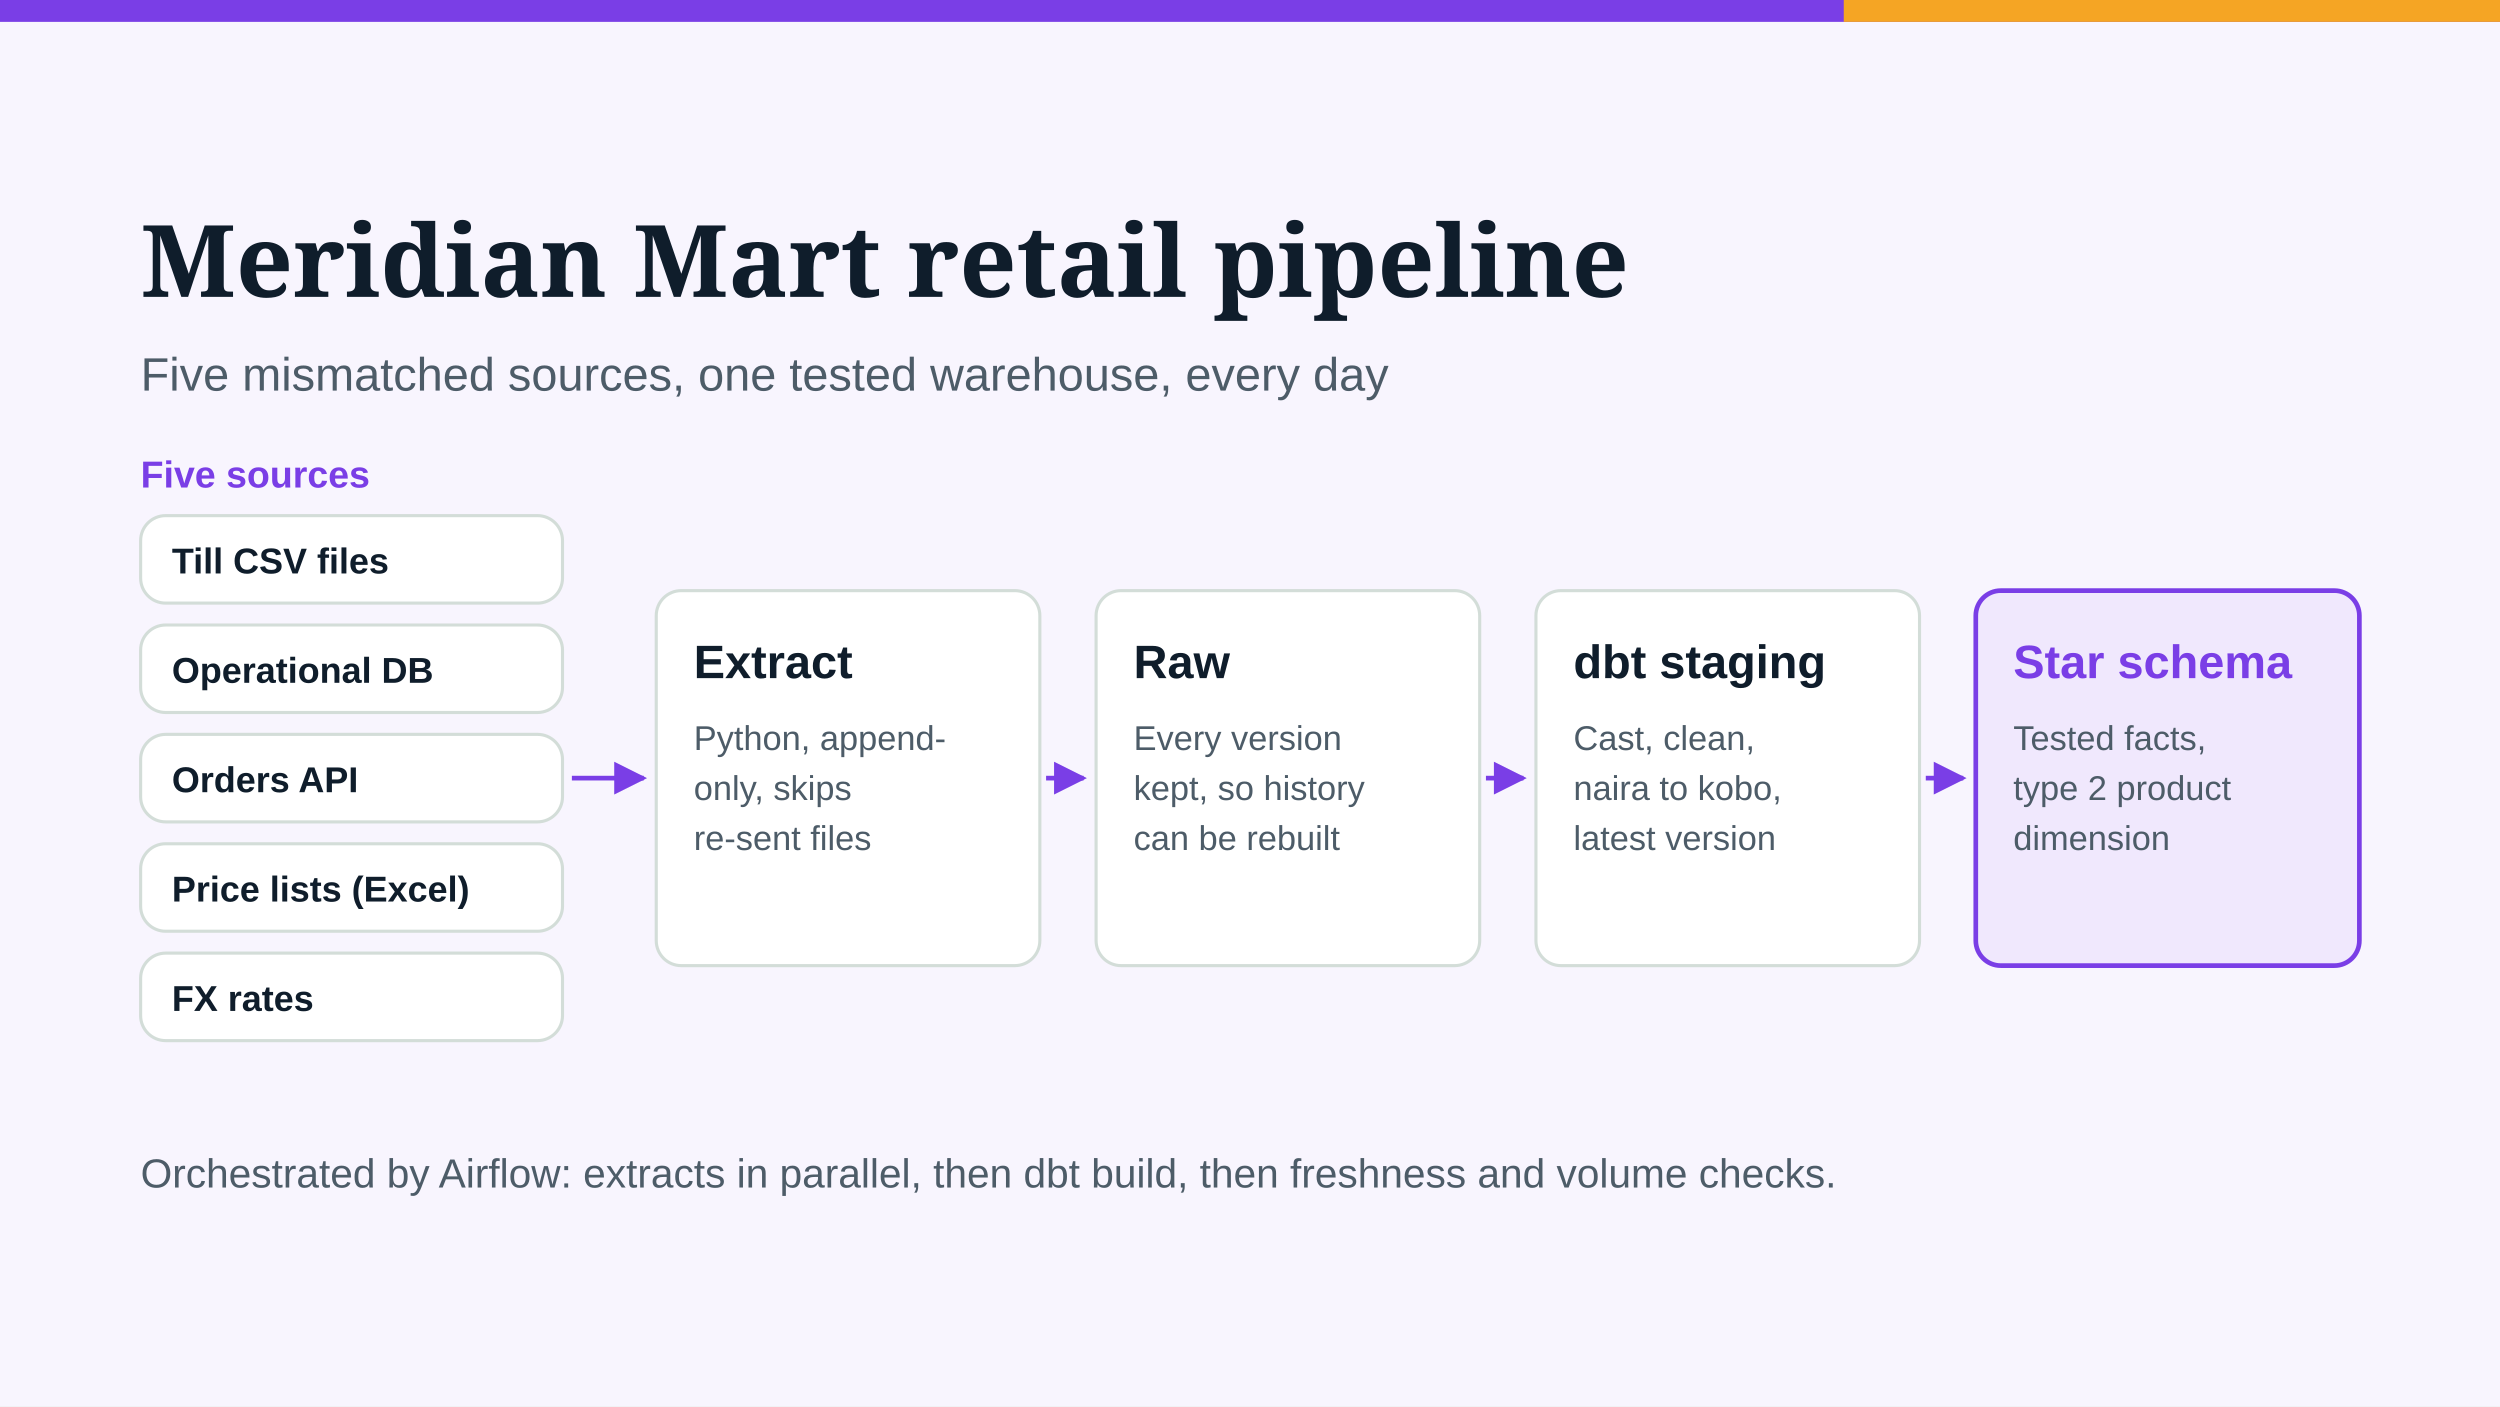
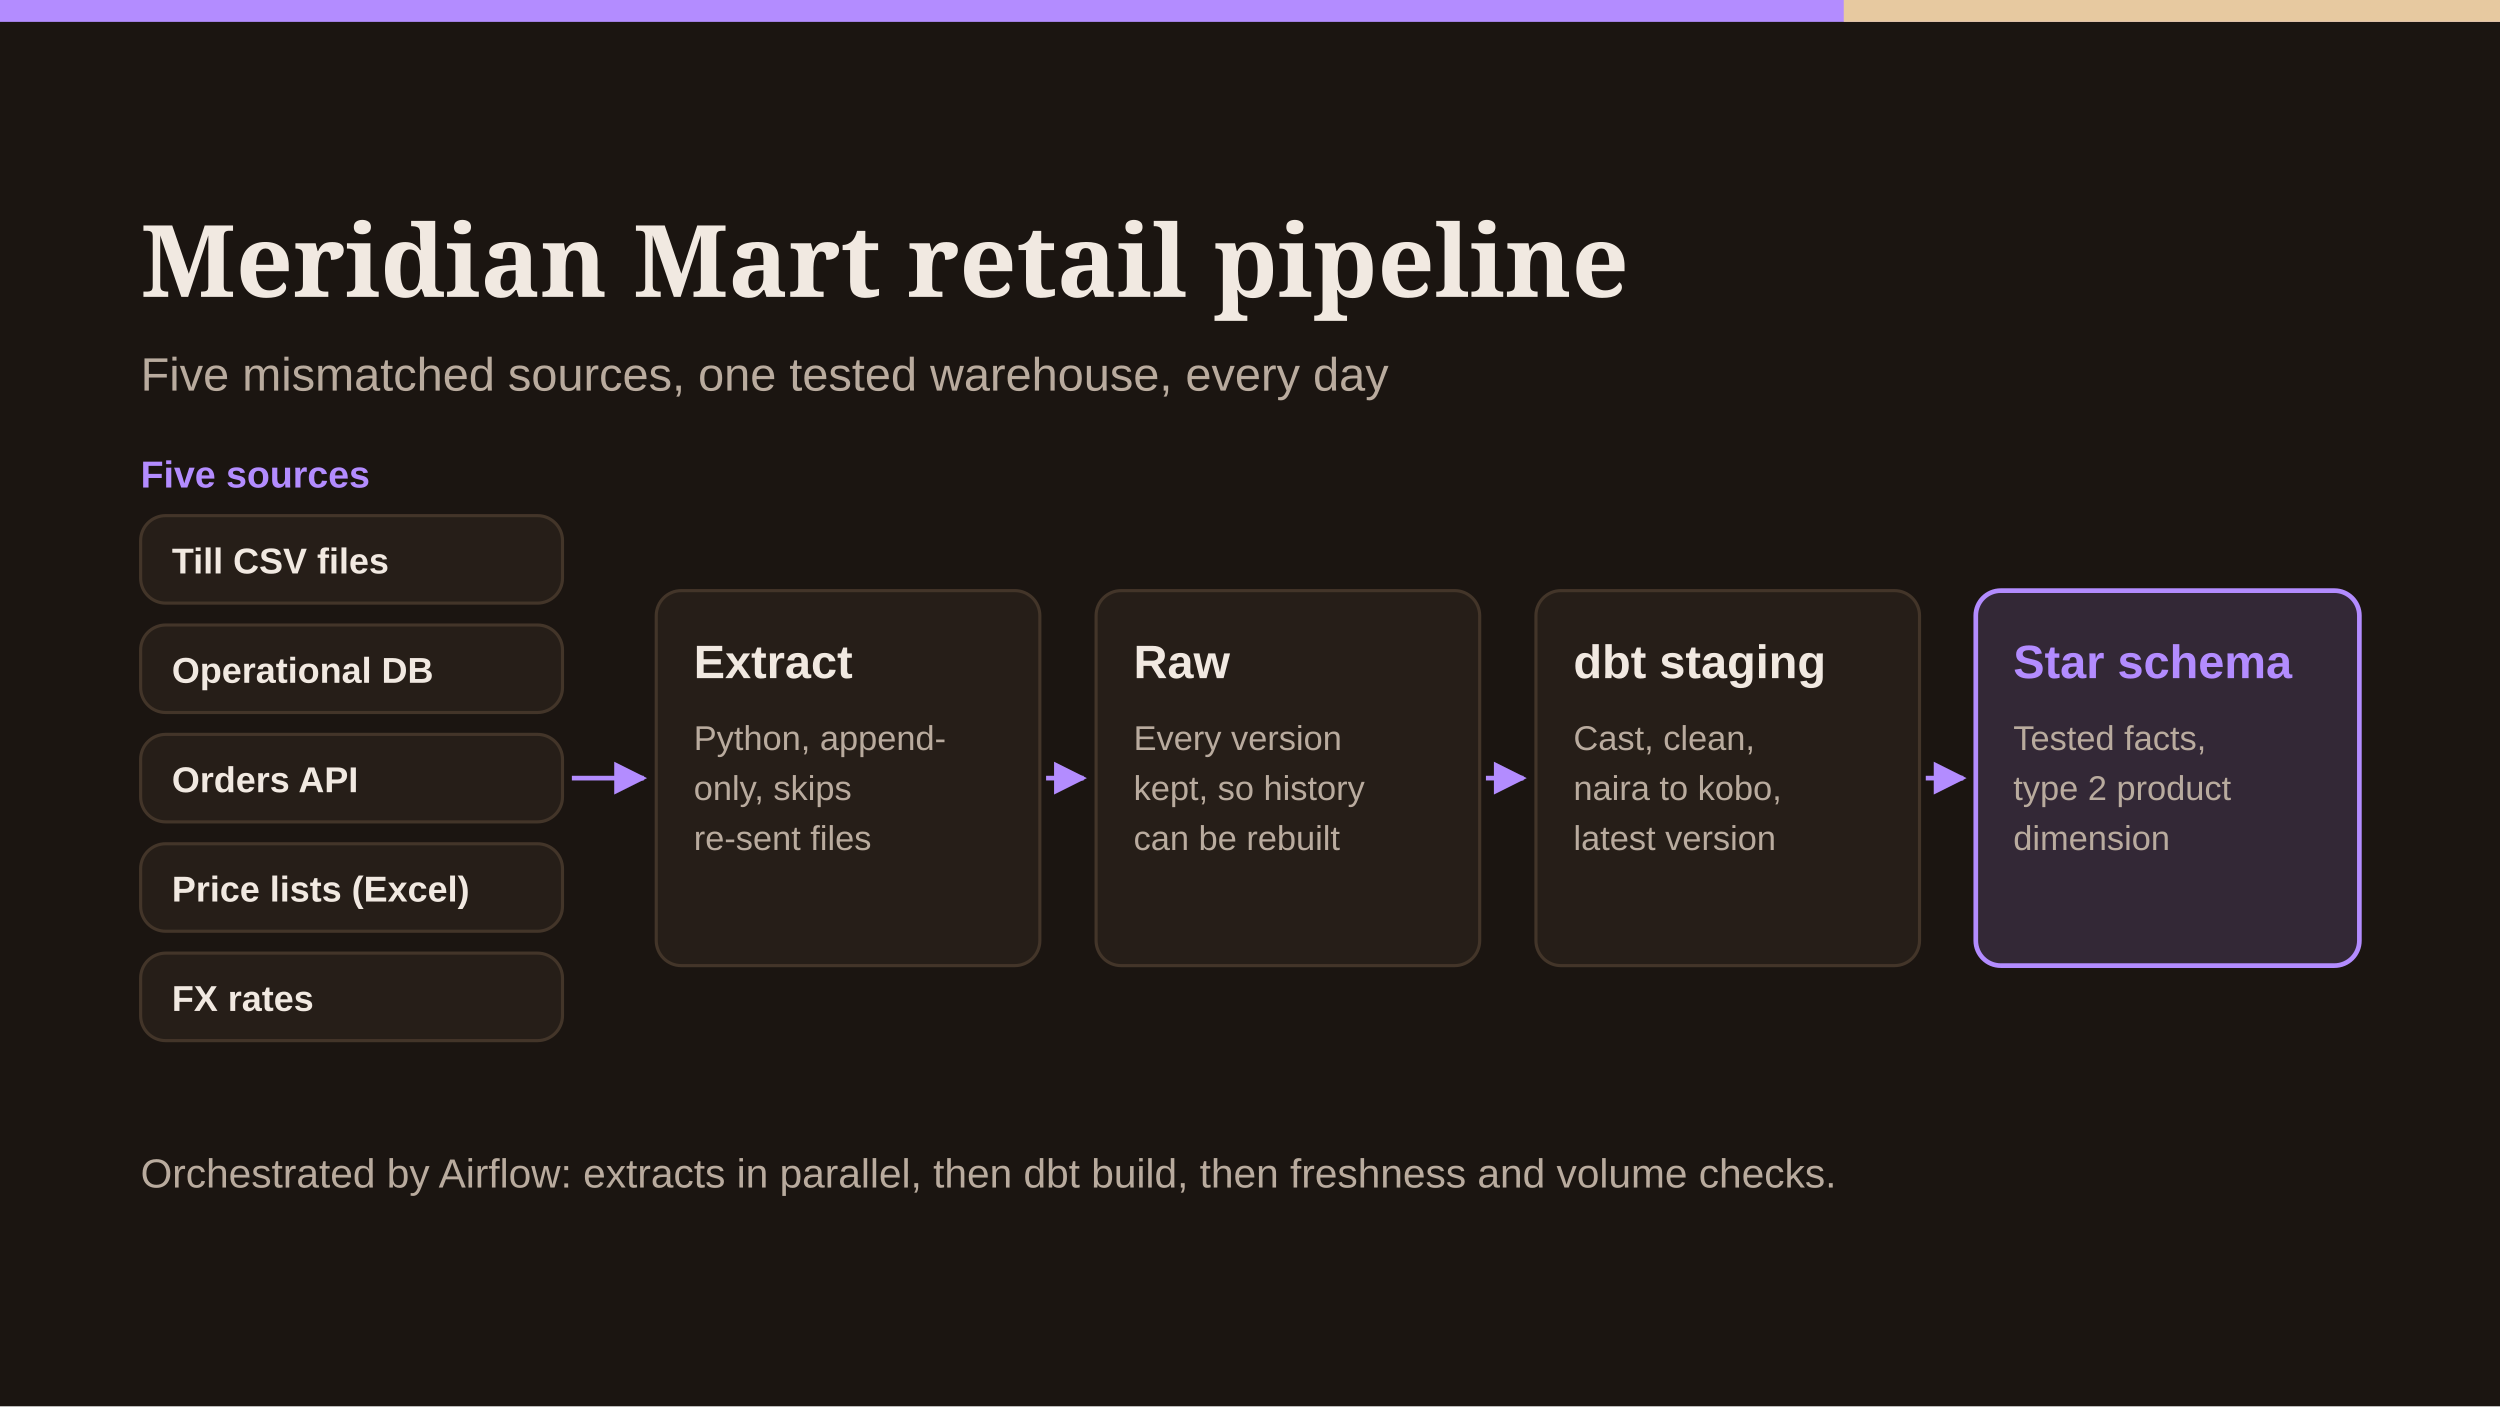
<svg xmlns="http://www.w3.org/2000/svg" viewBox="0 0 1600 900" role="img" aria-label="Meridian Mart pipeline: five sources extracted into raw tables, transformed with dbt into staging views and a tested star schema">
-   <rect width="1600" height="900" fill="#f8f5fe" />
-   <rect width="1600" height="14" fill="#7a3ee6" />
-   <rect x="1180" width="420" height="14" fill="#f5a524" />
+   <rect width="1600" height="900" fill="#1b1511" />
+   <rect width="1600" height="14" fill="#b38cff" />
+   <rect x="1180" width="420" height="14" fill="#e7c9a0" />
  <defs>
    <marker id="a" viewBox="0 0 10 10" refX="9" refY="5" markerWidth="7" markerHeight="7" orient="auto">
-       <path d="M0 0L10 5L0 10z" fill="#7a3ee6" />
+       <path d="M0 0L10 5L0 10z" fill="#b38cff" />
    </marker>
  </defs>
-   <text x="90" y="190" font-family="'Source Serif 4',Georgia,serif" font-size="64" font-weight="700" fill="#0f1d2b">Meridian Mart retail pipeline</text>
-   <text x="90" y="250" font-family="'Public Sans','Segoe UI',Arial,sans-serif" font-size="30" fill="#4d5c68">Five mismatched sources, one tested warehouse, every day</text>
-   <rect x="90.0" y="330.0" width="270.0" height="56.0" rx="16" fill="#ffffff" stroke="#d3ddd8" stroke-width="2" />
-   <text x="110" y="367" font-family="'Public Sans','Segoe UI',Arial,sans-serif" font-size="23" font-weight="600" fill="#0f1d2b" text-anchor="start">Till CSV files</text>
-   <rect x="90.0" y="400.0" width="270.0" height="56.0" rx="16" fill="#ffffff" stroke="#d3ddd8" stroke-width="2" />
-   <text x="110" y="437" font-family="'Public Sans','Segoe UI',Arial,sans-serif" font-size="23" font-weight="600" fill="#0f1d2b" text-anchor="start">Operational DB</text>
-   <rect x="90.0" y="470.0" width="270.0" height="56.0" rx="16" fill="#ffffff" stroke="#d3ddd8" stroke-width="2" />
-   <text x="110" y="507" font-family="'Public Sans','Segoe UI',Arial,sans-serif" font-size="23" font-weight="600" fill="#0f1d2b" text-anchor="start">Orders API</text>
-   <rect x="90.0" y="540.0" width="270.0" height="56.0" rx="16" fill="#ffffff" stroke="#d3ddd8" stroke-width="2" />
-   <text x="110" y="577" font-family="'Public Sans','Segoe UI',Arial,sans-serif" font-size="23" font-weight="600" fill="#0f1d2b" text-anchor="start">Price lists (Excel)</text>
-   <rect x="90.0" y="610.0" width="270.0" height="56.0" rx="16" fill="#ffffff" stroke="#d3ddd8" stroke-width="2" />
-   <text x="110" y="647" font-family="'Public Sans','Segoe UI',Arial,sans-serif" font-size="23" font-weight="600" fill="#0f1d2b" text-anchor="start">FX rates</text>
-   <text x="90" y="312" font-family="'Public Sans','Segoe UI',Arial,sans-serif" font-size="24" font-weight="700" fill="#7a3ee6" text-anchor="start">Five sources</text>
-   <path d="M366.0 498.0H412.0" stroke="#7a3ee6" stroke-width="3" marker-end="url(#a)" />
-   <rect x="420.0" y="378.0" width="245.5" height="240.0" rx="16" fill="#ffffff" stroke="#d3ddd8" stroke-width="2" />
-   <text x="444.0" y="434.0" font-family="'Public Sans','Segoe UI',Arial,sans-serif" font-size="30" font-weight="700" fill="#0f1d2b" text-anchor="start">Extract</text>
-   <text x="444.0" y="480.0" font-family="'Public Sans','Segoe UI',Arial,sans-serif" font-size="22" font-weight="400" fill="#4d5c68" text-anchor="start">Python, append-</text>
-   <text x="444.0" y="512.0" font-family="'Public Sans','Segoe UI',Arial,sans-serif" font-size="22" font-weight="400" fill="#4d5c68" text-anchor="start">only, skips</text>
-   <text x="444.0" y="544.0" font-family="'Public Sans','Segoe UI',Arial,sans-serif" font-size="22" font-weight="400" fill="#4d5c68" text-anchor="start">re-sent files</text>
-   <path d="M669.5 498.0H693.5" stroke="#7a3ee6" stroke-width="3" marker-end="url(#a)" />
-   <rect x="701.5" y="378.0" width="245.5" height="240.0" rx="16" fill="#ffffff" stroke="#d3ddd8" stroke-width="2" />
-   <text x="725.5" y="434.0" font-family="'Public Sans','Segoe UI',Arial,sans-serif" font-size="30" font-weight="700" fill="#0f1d2b" text-anchor="start">Raw</text>
-   <text x="725.5" y="480.0" font-family="'Public Sans','Segoe UI',Arial,sans-serif" font-size="22" font-weight="400" fill="#4d5c68" text-anchor="start">Every version</text>
-   <text x="725.5" y="512.0" font-family="'Public Sans','Segoe UI',Arial,sans-serif" font-size="22" font-weight="400" fill="#4d5c68" text-anchor="start">kept, so history</text>
-   <text x="725.5" y="544.0" font-family="'Public Sans','Segoe UI',Arial,sans-serif" font-size="22" font-weight="400" fill="#4d5c68" text-anchor="start">can be rebuilt</text>
-   <path d="M951.0 498.0H975.0" stroke="#7a3ee6" stroke-width="3" marker-end="url(#a)" />
-   <rect x="983.0" y="378.0" width="245.5" height="240.0" rx="16" fill="#ffffff" stroke="#d3ddd8" stroke-width="2" />
-   <text x="1007.0" y="434.0" font-family="'Public Sans','Segoe UI',Arial,sans-serif" font-size="30" font-weight="700" fill="#0f1d2b" text-anchor="start">dbt staging</text>
-   <text x="1007.0" y="480.0" font-family="'Public Sans','Segoe UI',Arial,sans-serif" font-size="22" font-weight="400" fill="#4d5c68" text-anchor="start">Cast, clean,</text>
-   <text x="1007.0" y="512.0" font-family="'Public Sans','Segoe UI',Arial,sans-serif" font-size="22" font-weight="400" fill="#4d5c68" text-anchor="start">naira to kobo,</text>
-   <text x="1007.0" y="544.0" font-family="'Public Sans','Segoe UI',Arial,sans-serif" font-size="22" font-weight="400" fill="#4d5c68" text-anchor="start">latest version</text>
-   <path d="M1232.5 498.0H1256.5" stroke="#7a3ee6" stroke-width="3" marker-end="url(#a)" />
-   <rect x="1264.5" y="378.0" width="245.5" height="240.0" rx="16" fill="#f0e8fd" stroke="#7a3ee6" stroke-width="3" />
-   <text x="1288.5" y="434.0" font-family="'Public Sans','Segoe UI',Arial,sans-serif" font-size="30" font-weight="700" fill="#7a3ee6" text-anchor="start">Star schema</text>
-   <text x="1288.5" y="480.0" font-family="'Public Sans','Segoe UI',Arial,sans-serif" font-size="22" font-weight="400" fill="#4d5c68" text-anchor="start">Tested facts,</text>
-   <text x="1288.5" y="512.0" font-family="'Public Sans','Segoe UI',Arial,sans-serif" font-size="22" font-weight="400" fill="#4d5c68" text-anchor="start">type 2 product</text>
-   <text x="1288.5" y="544.0" font-family="'Public Sans','Segoe UI',Arial,sans-serif" font-size="22" font-weight="400" fill="#4d5c68" text-anchor="start">dimension</text>
-   <text x="90" y="760" font-family="'Public Sans','Segoe UI',Arial,sans-serif" font-size="26" font-weight="400" fill="#4d5c68" text-anchor="start">Orchestrated by Airflow: extracts in parallel, then dbt build, then freshness and volume checks.</text>
+   <text x="90" y="190" font-family="'Source Serif 4',Georgia,serif" font-size="64" font-weight="700" fill="#f1e9e1">Meridian Mart retail pipeline</text>
+   <text x="90" y="250" font-family="'Public Sans','Segoe UI',Arial,sans-serif" font-size="30" fill="#b9ab9e">Five mismatched sources, one tested warehouse, every day</text>
+   <rect x="90.0" y="330.0" width="270.0" height="56.0" rx="16" fill="#261e18" fill-opacity="1" stroke="#433529" stroke-width="2" />
+   <text x="110" y="367" font-family="'Public Sans','Segoe UI',Arial,sans-serif" font-size="23" font-weight="600" fill="#f1e9e1" text-anchor="start">Till CSV files</text>
+   <rect x="90.0" y="400.0" width="270.0" height="56.0" rx="16" fill="#261e18" fill-opacity="1" stroke="#433529" stroke-width="2" />
+   <text x="110" y="437" font-family="'Public Sans','Segoe UI',Arial,sans-serif" font-size="23" font-weight="600" fill="#f1e9e1" text-anchor="start">Operational DB</text>
+   <rect x="90.0" y="470.0" width="270.0" height="56.0" rx="16" fill="#261e18" fill-opacity="1" stroke="#433529" stroke-width="2" />
+   <text x="110" y="507" font-family="'Public Sans','Segoe UI',Arial,sans-serif" font-size="23" font-weight="600" fill="#f1e9e1" text-anchor="start">Orders API</text>
+   <rect x="90.0" y="540.0" width="270.0" height="56.0" rx="16" fill="#261e18" fill-opacity="1" stroke="#433529" stroke-width="2" />
+   <text x="110" y="577" font-family="'Public Sans','Segoe UI',Arial,sans-serif" font-size="23" font-weight="600" fill="#f1e9e1" text-anchor="start">Price lists (Excel)</text>
+   <rect x="90.0" y="610.0" width="270.0" height="56.0" rx="16" fill="#261e18" fill-opacity="1" stroke="#433529" stroke-width="2" />
+   <text x="110" y="647" font-family="'Public Sans','Segoe UI',Arial,sans-serif" font-size="23" font-weight="600" fill="#f1e9e1" text-anchor="start">FX rates</text>
+   <text x="90" y="312" font-family="'Public Sans','Segoe UI',Arial,sans-serif" font-size="24" font-weight="700" fill="#b38cff" text-anchor="start">Five sources</text>
+   <path d="M366.0 498.0H412.0" stroke="#b38cff" stroke-width="3" marker-end="url(#a)" />
+   <rect x="420.0" y="378.0" width="245.5" height="240.0" rx="16" fill="#261e18" fill-opacity="1" stroke="#433529" stroke-width="2" />
+   <text x="444.0" y="434.0" font-family="'Public Sans','Segoe UI',Arial,sans-serif" font-size="30" font-weight="700" fill="#f1e9e1" text-anchor="start">Extract</text>
+   <text x="444.0" y="480.0" font-family="'Public Sans','Segoe UI',Arial,sans-serif" font-size="22" font-weight="400" fill="#b9ab9e" text-anchor="start">Python, append-</text>
+   <text x="444.0" y="512.0" font-family="'Public Sans','Segoe UI',Arial,sans-serif" font-size="22" font-weight="400" fill="#b9ab9e" text-anchor="start">only, skips</text>
+   <text x="444.0" y="544.0" font-family="'Public Sans','Segoe UI',Arial,sans-serif" font-size="22" font-weight="400" fill="#b9ab9e" text-anchor="start">re-sent files</text>
+   <path d="M669.5 498.0H693.5" stroke="#b38cff" stroke-width="3" marker-end="url(#a)" />
+   <rect x="701.5" y="378.0" width="245.5" height="240.0" rx="16" fill="#261e18" fill-opacity="1" stroke="#433529" stroke-width="2" />
+   <text x="725.5" y="434.0" font-family="'Public Sans','Segoe UI',Arial,sans-serif" font-size="30" font-weight="700" fill="#f1e9e1" text-anchor="start">Raw</text>
+   <text x="725.5" y="480.0" font-family="'Public Sans','Segoe UI',Arial,sans-serif" font-size="22" font-weight="400" fill="#b9ab9e" text-anchor="start">Every version</text>
+   <text x="725.5" y="512.0" font-family="'Public Sans','Segoe UI',Arial,sans-serif" font-size="22" font-weight="400" fill="#b9ab9e" text-anchor="start">kept, so history</text>
+   <text x="725.5" y="544.0" font-family="'Public Sans','Segoe UI',Arial,sans-serif" font-size="22" font-weight="400" fill="#b9ab9e" text-anchor="start">can be rebuilt</text>
+   <path d="M951.0 498.0H975.0" stroke="#b38cff" stroke-width="3" marker-end="url(#a)" />
+   <rect x="983.0" y="378.0" width="245.5" height="240.0" rx="16" fill="#261e18" fill-opacity="1" stroke="#433529" stroke-width="2" />
+   <text x="1007.0" y="434.0" font-family="'Public Sans','Segoe UI',Arial,sans-serif" font-size="30" font-weight="700" fill="#f1e9e1" text-anchor="start">dbt staging</text>
+   <text x="1007.0" y="480.0" font-family="'Public Sans','Segoe UI',Arial,sans-serif" font-size="22" font-weight="400" fill="#b9ab9e" text-anchor="start">Cast, clean,</text>
+   <text x="1007.0" y="512.0" font-family="'Public Sans','Segoe UI',Arial,sans-serif" font-size="22" font-weight="400" fill="#b9ab9e" text-anchor="start">naira to kobo,</text>
+   <text x="1007.0" y="544.0" font-family="'Public Sans','Segoe UI',Arial,sans-serif" font-size="22" font-weight="400" fill="#b9ab9e" text-anchor="start">latest version</text>
+   <path d="M1232.5 498.0H1256.5" stroke="#b38cff" stroke-width="3" marker-end="url(#a)" />
+   <rect x="1264.5" y="378.0" width="245.5" height="240.0" rx="16" fill="#b38cff" fill-opacity="0.16" stroke="#b38cff" stroke-width="3" />
+   <text x="1288.5" y="434.0" font-family="'Public Sans','Segoe UI',Arial,sans-serif" font-size="30" font-weight="700" fill="#b38cff" text-anchor="start">Star schema</text>
+   <text x="1288.5" y="480.0" font-family="'Public Sans','Segoe UI',Arial,sans-serif" font-size="22" font-weight="400" fill="#b9ab9e" text-anchor="start">Tested facts,</text>
+   <text x="1288.5" y="512.0" font-family="'Public Sans','Segoe UI',Arial,sans-serif" font-size="22" font-weight="400" fill="#b9ab9e" text-anchor="start">type 2 product</text>
+   <text x="1288.5" y="544.0" font-family="'Public Sans','Segoe UI',Arial,sans-serif" font-size="22" font-weight="400" fill="#b9ab9e" text-anchor="start">dimension</text>
+   <text x="90" y="760" font-family="'Public Sans','Segoe UI',Arial,sans-serif" font-size="26" font-weight="400" fill="#b9ab9e" text-anchor="start">Orchestrated by Airflow: extracts in parallel, then dbt build, then freshness and volume checks.</text>
</svg>
